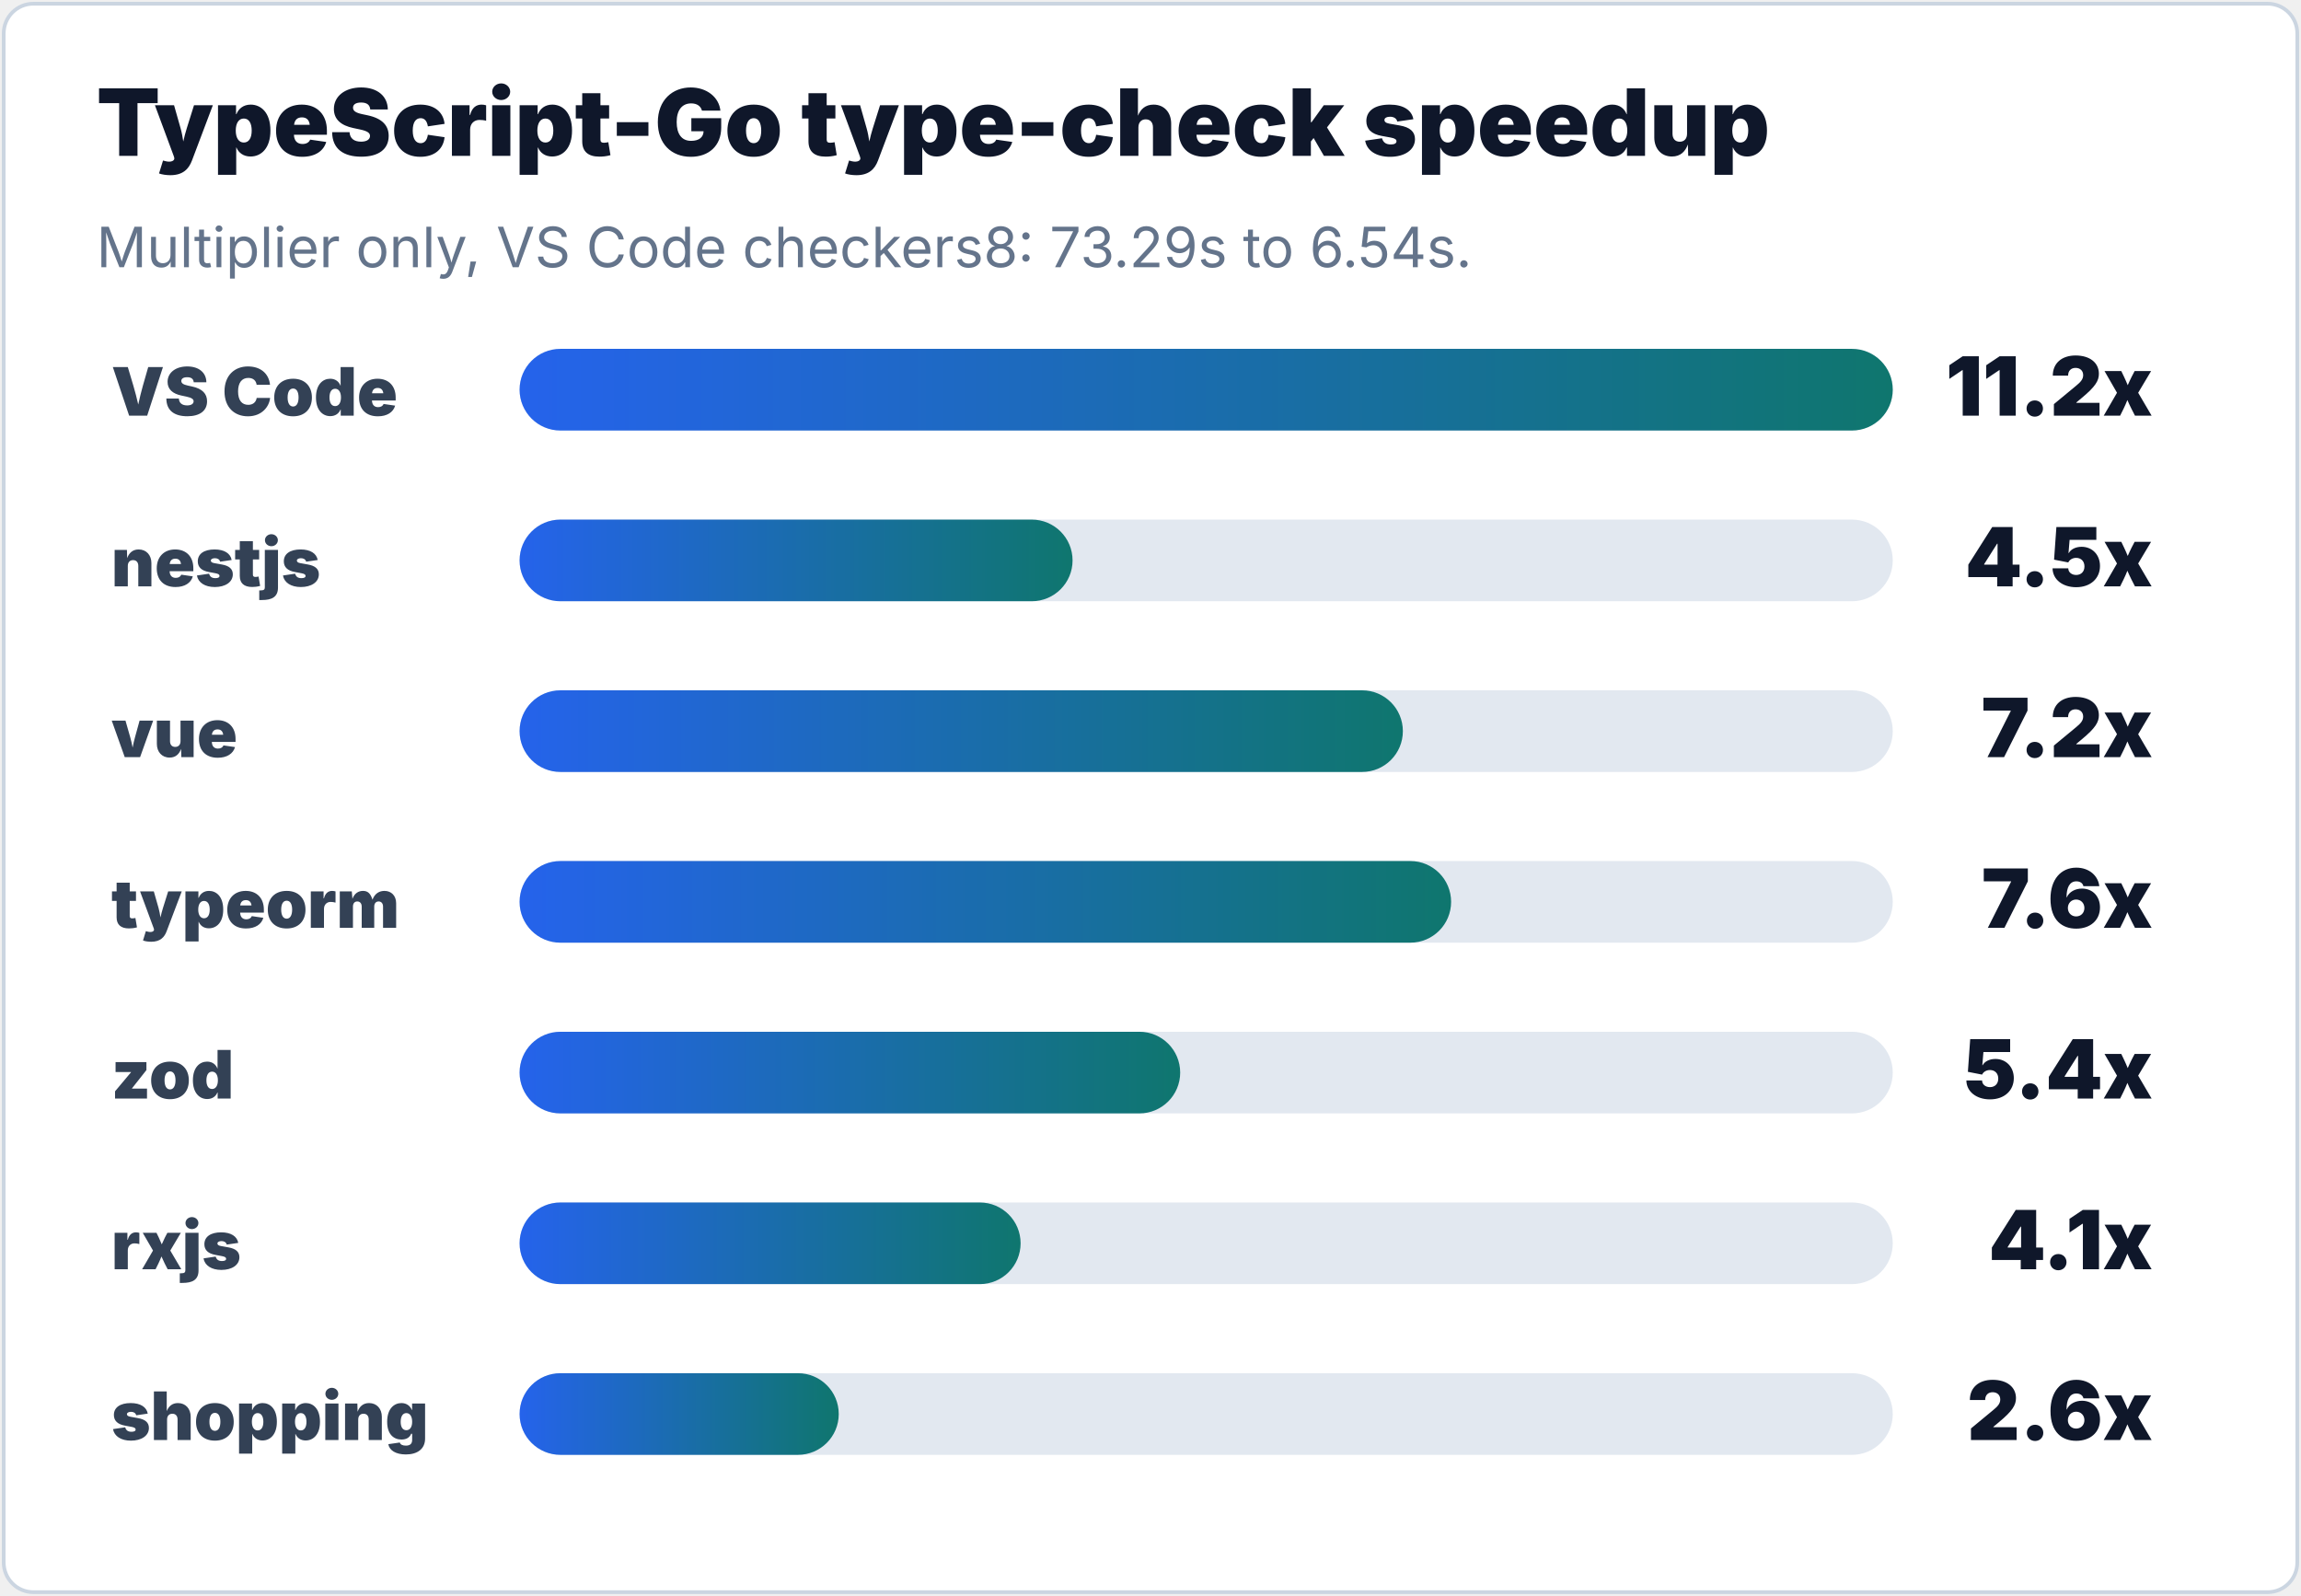
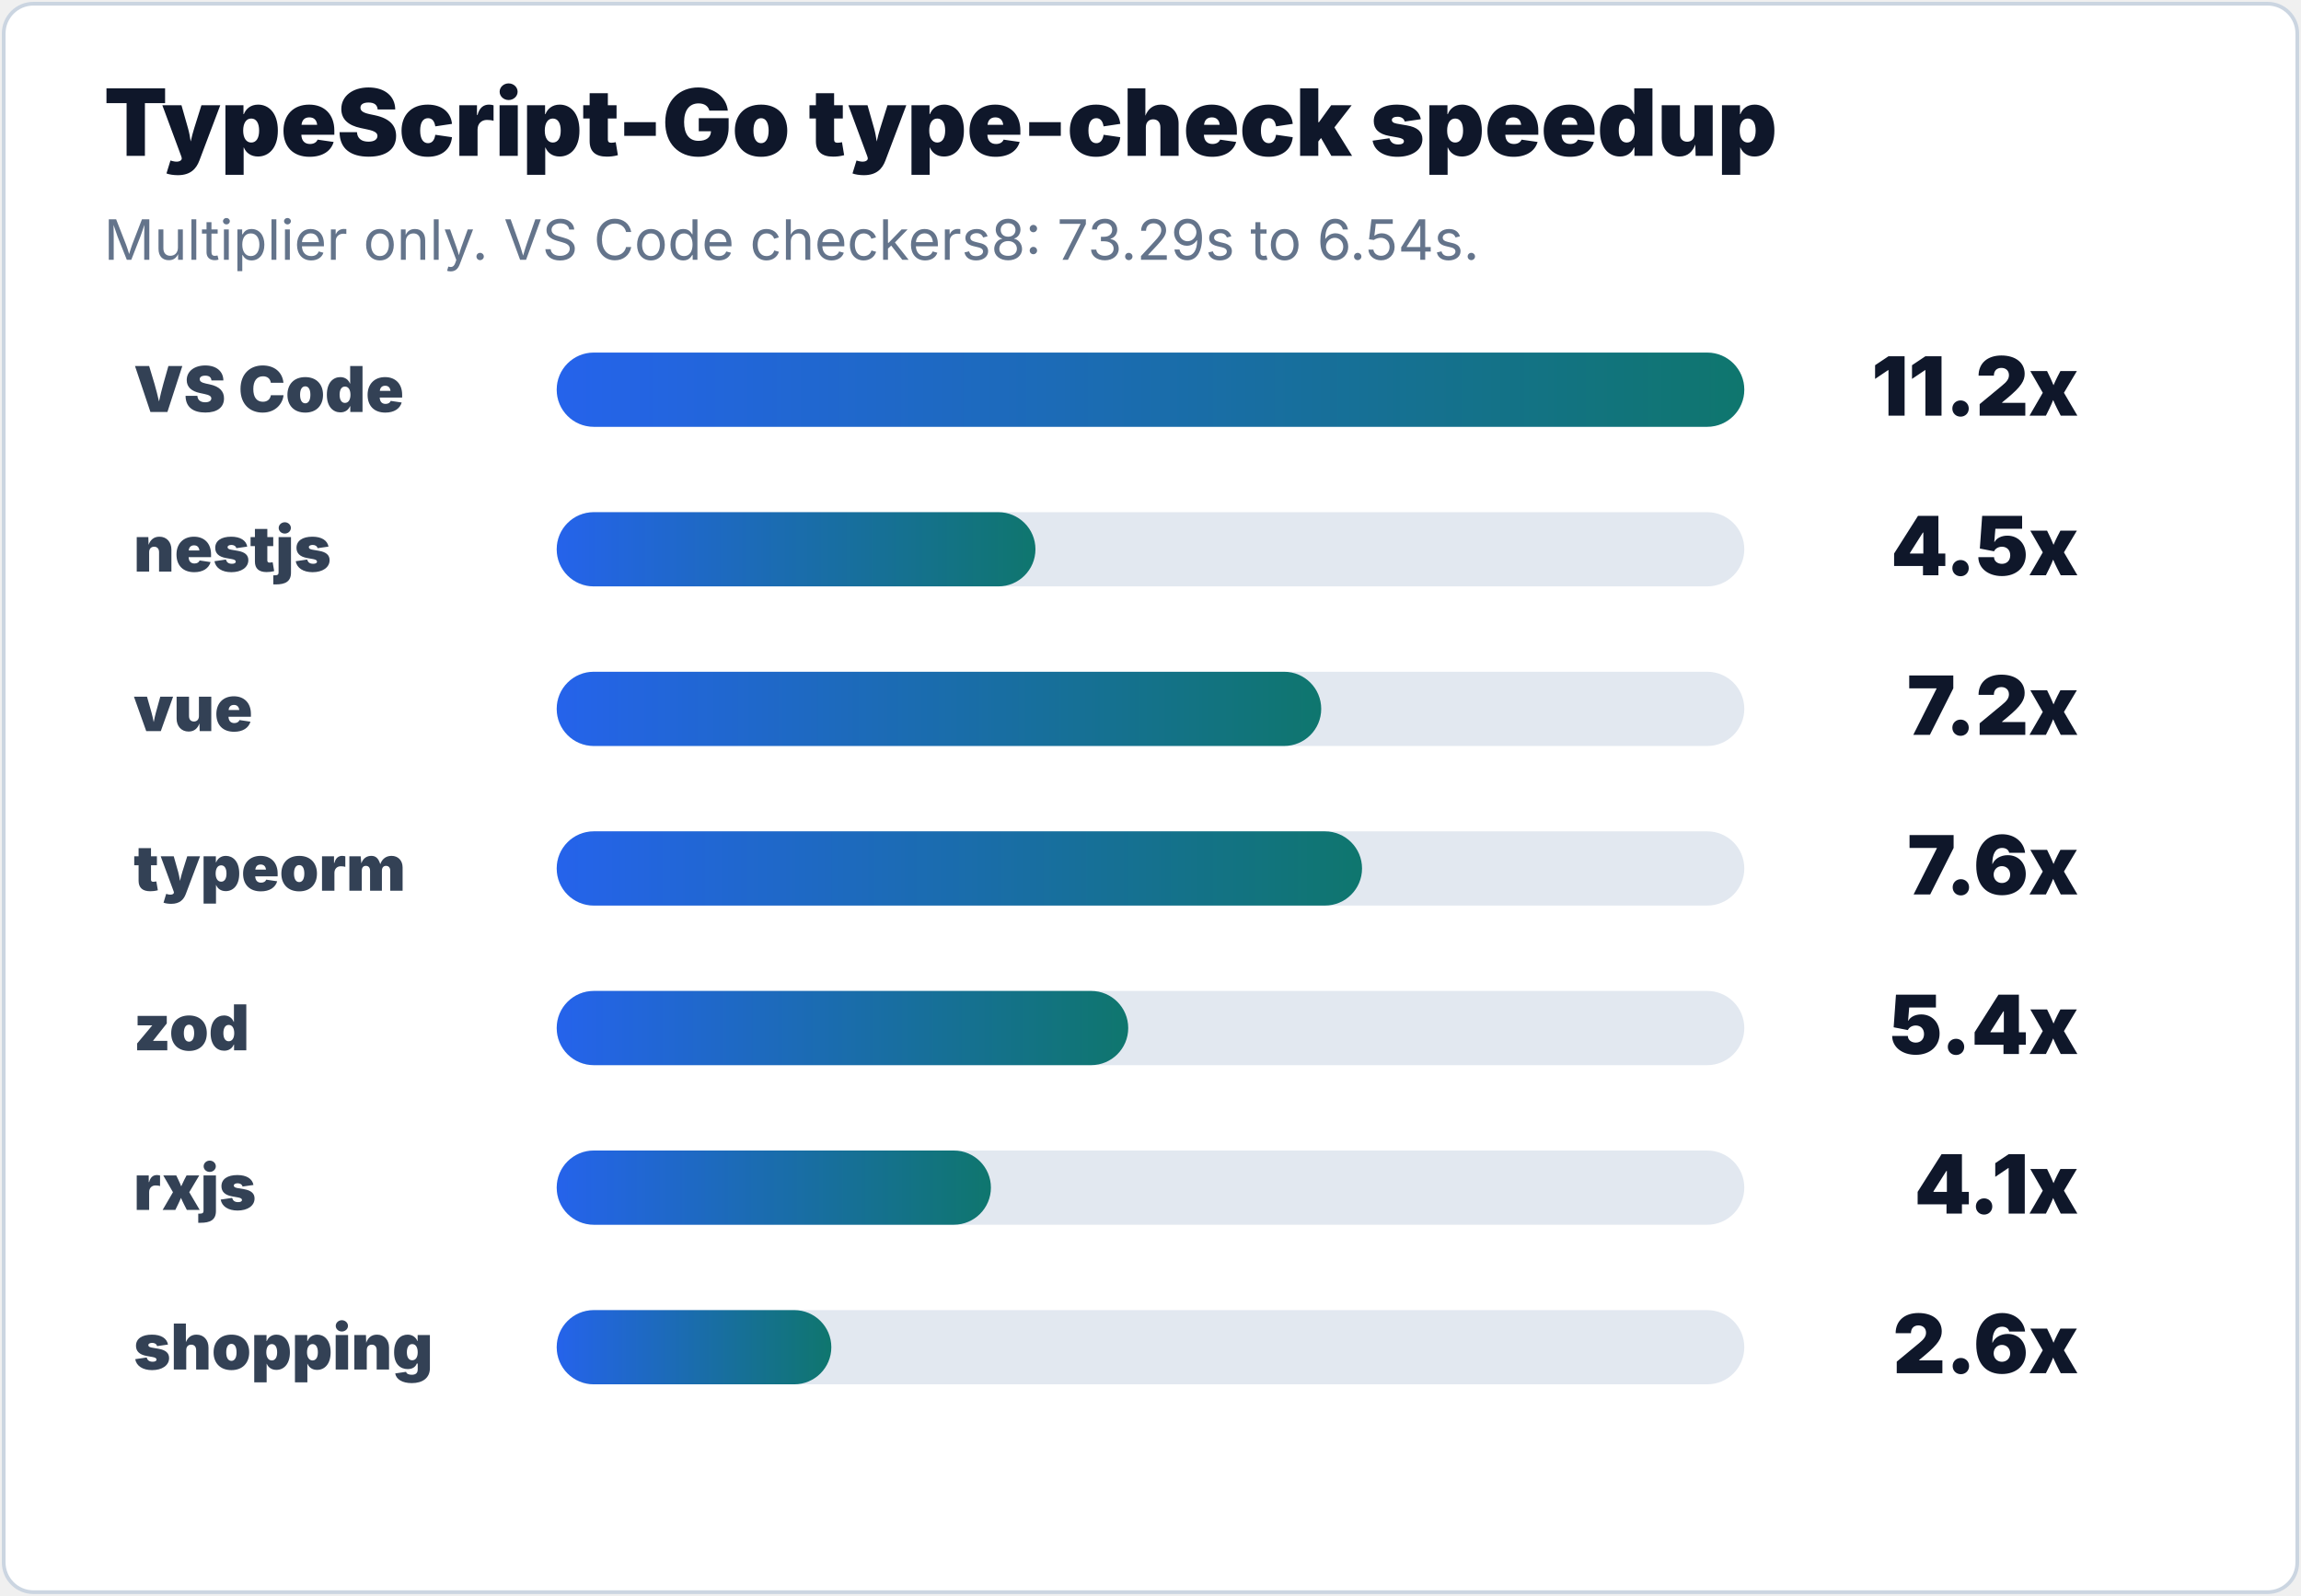
<svg xmlns="http://www.w3.org/2000/svg" width="620" height="430" viewBox="0 0 620 430" role="img" aria-label="TypeScript-Go type-check speedup by project">
  <defs>
    <linearGradient id="tsgo-bar" x1="0" x2="1">
      <stop offset="0%" stop-color="#2563eb" />
      <stop offset="100%" stop-color="#0f766e" />
    </linearGradient>
  </defs>
  <rect x="1" y="1" width="618" height="428" rx="8" fill="#fff" stroke="#cbd5e1" />
-   <text x="26" y="42" fill="#0f172a" font-family="Inter, Segoe UI, sans-serif" font-size="25" font-weight="900">TypeScript-Go type-check speedup</text>
-   <text x="26" y="72" fill="#64748b" font-family="Inter, Segoe UI, sans-serif" font-size="15">Multiplier only, VS Code checkers8: 73.29s to 6.54s.</text>
-   <text x="30" y="112" fill="#334155" font-family="Inter, Segoe UI, sans-serif" font-size="18" font-weight="900">VS Code</text>
-   <rect x="140" y="94" width="370" height="22" rx="11" fill="#e2e8f0" />
-   <rect x="140" y="94" width="370" height="22" rx="11" fill="url(#tsgo-bar)" />
-   <text x="580" y="112" text-anchor="end" fill="#0f172a" font-family="Inter, Segoe UI, sans-serif" font-size="22" font-weight="900">11.2x</text>
-   <text x="30" y="158" fill="#334155" font-family="Inter, Segoe UI, sans-serif" font-size="18" font-weight="900">nestjs</text>
-   <rect x="140" y="140" width="370" height="22" rx="11" fill="#e2e8f0" />
-   <rect x="140" y="140" width="149" height="22" rx="11" fill="url(#tsgo-bar)" />
-   <text x="580" y="158" text-anchor="end" fill="#0f172a" font-family="Inter, Segoe UI, sans-serif" font-size="22" font-weight="900">4.5x</text>
-   <text x="30" y="204" fill="#334155" font-family="Inter, Segoe UI, sans-serif" font-size="18" font-weight="900">vue</text>
-   <rect x="140" y="186" width="370" height="22" rx="11" fill="#e2e8f0" />
-   <rect x="140" y="186" width="238" height="22" rx="11" fill="url(#tsgo-bar)" />
-   <text x="580" y="204" text-anchor="end" fill="#0f172a" font-family="Inter, Segoe UI, sans-serif" font-size="22" font-weight="900">7.2x</text>
-   <text x="30" y="250" fill="#334155" font-family="Inter, Segoe UI, sans-serif" font-size="18" font-weight="900">typeorm</text>
-   <rect x="140" y="232" width="370" height="22" rx="11" fill="#e2e8f0" />
-   <rect x="140" y="232" width="251" height="22" rx="11" fill="url(#tsgo-bar)" />
-   <text x="580" y="250" text-anchor="end" fill="#0f172a" font-family="Inter, Segoe UI, sans-serif" font-size="22" font-weight="900">7.6x</text>
-   <text x="30" y="296" fill="#334155" font-family="Inter, Segoe UI, sans-serif" font-size="18" font-weight="900">zod</text>
-   <rect x="140" y="278" width="370" height="22" rx="11" fill="#e2e8f0" />
-   <rect x="140" y="278" width="178" height="22" rx="11" fill="url(#tsgo-bar)" />
-   <text x="580" y="296" text-anchor="end" fill="#0f172a" font-family="Inter, Segoe UI, sans-serif" font-size="22" font-weight="900">5.4x</text>
-   <text x="30" y="342" fill="#334155" font-family="Inter, Segoe UI, sans-serif" font-size="18" font-weight="900">rxjs</text>
-   <rect x="140" y="324" width="370" height="22" rx="11" fill="#e2e8f0" />
-   <rect x="140" y="324" width="135" height="22" rx="11" fill="url(#tsgo-bar)" />
-   <text x="580" y="342" text-anchor="end" fill="#0f172a" font-family="Inter, Segoe UI, sans-serif" font-size="22" font-weight="900">4.1x</text>
-   <text x="30" y="388" fill="#334155" font-family="Inter, Segoe UI, sans-serif" font-size="18" font-weight="900">shopping</text>
-   <rect x="140" y="370" width="370" height="22" rx="11" fill="#e2e8f0" />
-   <rect x="140" y="370" width="86" height="22" rx="11" fill="url(#tsgo-bar)" />
-   <text x="580" y="388" text-anchor="end" fill="#0f172a" font-family="Inter, Segoe UI, sans-serif" font-size="22" font-weight="900">2.6x</text>
+   <text x="28" y="42" fill="#0f172a" font-family="Inter, Segoe UI, sans-serif" font-size="25" font-weight="900">TypeScript-Go type-check speedup</text>
+   <text x="28" y="70" fill="#64748b" font-family="Inter, Segoe UI, sans-serif" font-size="15">Multiplier only. VS Code checkers8: 73.29s to 6.54s.</text>
+   <text x="36" y="111" fill="#334155" font-family="Inter, Segoe UI, sans-serif" font-size="17" font-weight="900">VS Code</text>
+   <rect x="150" y="95" width="320" height="20" rx="10" fill="#e2e8f0" />
+   <rect x="150" y="95" width="320" height="20" rx="10" fill="url(#tsgo-bar)" />
+   <text x="560" y="112" text-anchor="end" fill="#0f172a" font-family="Inter, Segoe UI, sans-serif" font-size="22" font-weight="900">11.2x</text>
+   <text x="36" y="154" fill="#334155" font-family="Inter, Segoe UI, sans-serif" font-size="17" font-weight="900">nestjs</text>
+   <rect x="150" y="138" width="320" height="20" rx="10" fill="#e2e8f0" />
+   <rect x="150" y="138" width="129" height="20" rx="10" fill="url(#tsgo-bar)" />
+   <text x="560" y="155" text-anchor="end" fill="#0f172a" font-family="Inter, Segoe UI, sans-serif" font-size="22" font-weight="900">4.5x</text>
+   <text x="36" y="197" fill="#334155" font-family="Inter, Segoe UI, sans-serif" font-size="17" font-weight="900">vue</text>
+   <rect x="150" y="181" width="320" height="20" rx="10" fill="#e2e8f0" />
+   <rect x="150" y="181" width="206" height="20" rx="10" fill="url(#tsgo-bar)" />
+   <text x="560" y="198" text-anchor="end" fill="#0f172a" font-family="Inter, Segoe UI, sans-serif" font-size="22" font-weight="900">7.2x</text>
+   <text x="36" y="240" fill="#334155" font-family="Inter, Segoe UI, sans-serif" font-size="17" font-weight="900">typeorm</text>
+   <rect x="150" y="224" width="320" height="20" rx="10" fill="#e2e8f0" />
+   <rect x="150" y="224" width="217" height="20" rx="10" fill="url(#tsgo-bar)" />
+   <text x="560" y="241" text-anchor="end" fill="#0f172a" font-family="Inter, Segoe UI, sans-serif" font-size="22" font-weight="900">7.6x</text>
+   <text x="36" y="283" fill="#334155" font-family="Inter, Segoe UI, sans-serif" font-size="17" font-weight="900">zod</text>
+   <rect x="150" y="267" width="320" height="20" rx="10" fill="#e2e8f0" />
+   <rect x="150" y="267" width="154" height="20" rx="10" fill="url(#tsgo-bar)" />
+   <text x="560" y="284" text-anchor="end" fill="#0f172a" font-family="Inter, Segoe UI, sans-serif" font-size="22" font-weight="900">5.4x</text>
+   <text x="36" y="326" fill="#334155" font-family="Inter, Segoe UI, sans-serif" font-size="17" font-weight="900">rxjs</text>
+   <rect x="150" y="310" width="320" height="20" rx="10" fill="#e2e8f0" />
+   <rect x="150" y="310" width="117" height="20" rx="10" fill="url(#tsgo-bar)" />
+   <text x="560" y="327" text-anchor="end" fill="#0f172a" font-family="Inter, Segoe UI, sans-serif" font-size="22" font-weight="900">4.1x</text>
+   <text x="36" y="369" fill="#334155" font-family="Inter, Segoe UI, sans-serif" font-size="17" font-weight="900">shopping</text>
+   <rect x="150" y="353" width="320" height="20" rx="10" fill="#e2e8f0" />
+   <rect x="150" y="353" width="74" height="20" rx="10" fill="url(#tsgo-bar)" />
+   <text x="560" y="370" text-anchor="end" fill="#0f172a" font-family="Inter, Segoe UI, sans-serif" font-size="22" font-weight="900">2.6x</text>
</svg>
